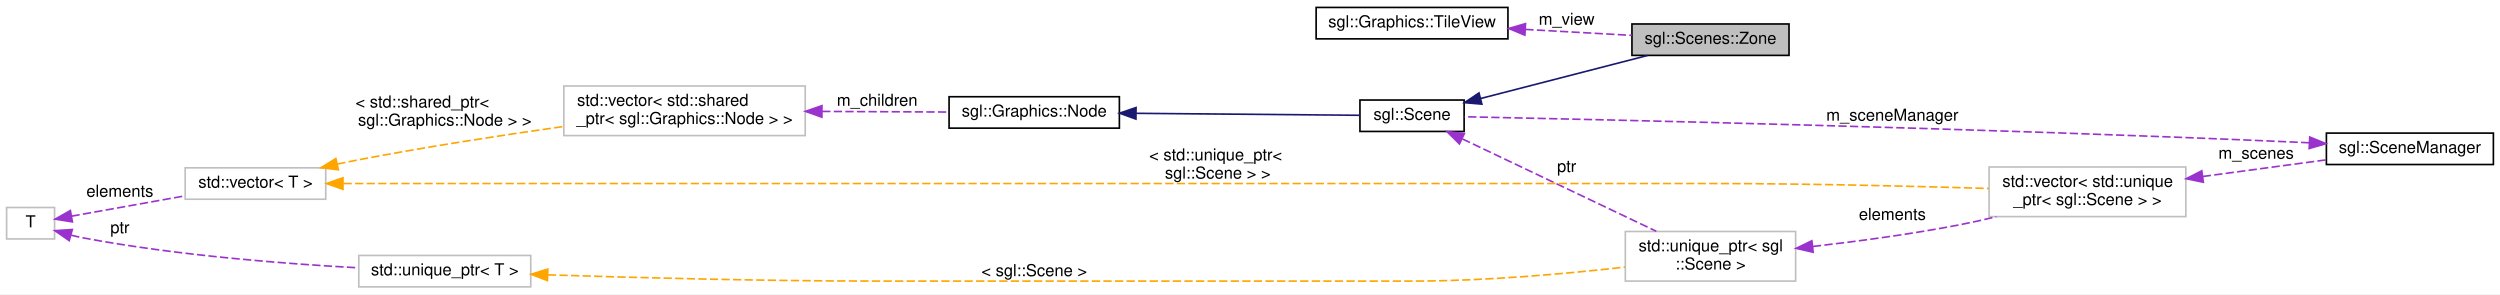
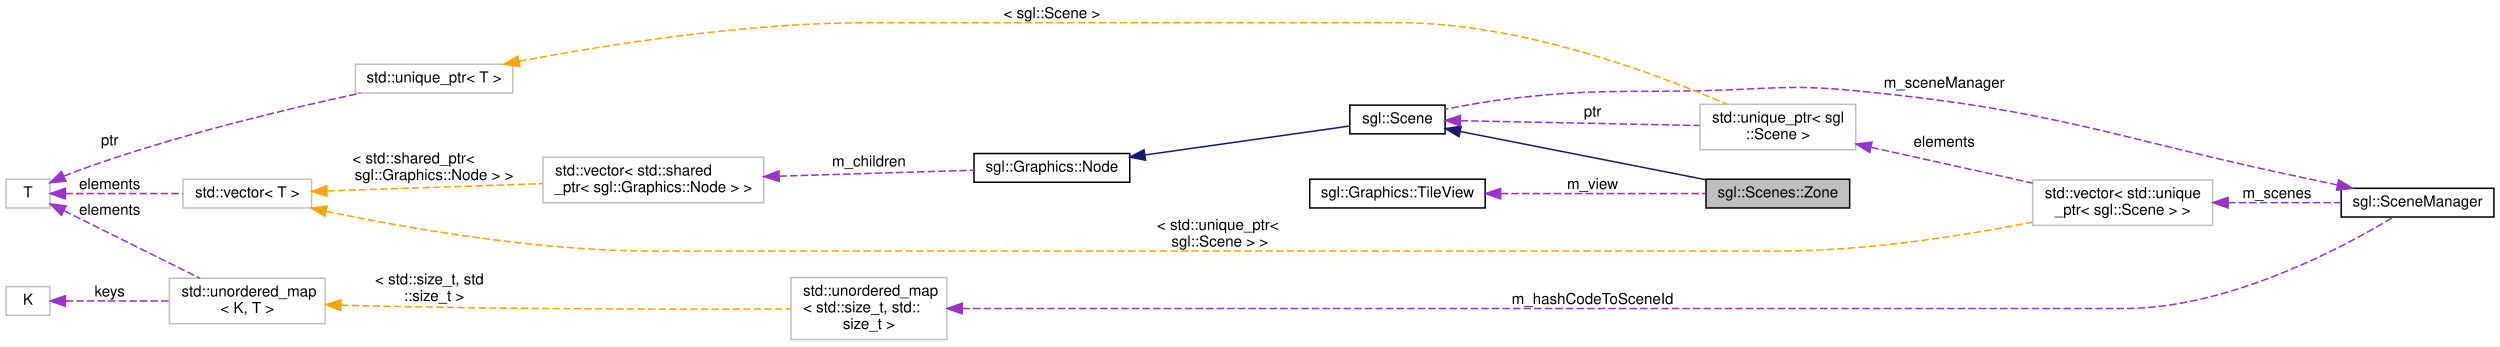
- <svg xmlns="http://www.w3.org/2000/svg" xmlns:xlink="http://www.w3.org/1999/xlink" width="1512pt" height="178pt" viewBox="0.00 0.00 1512.00 178.00">
-   <g id="graph0" class="graph" transform="scale(1 1) rotate(0) translate(4 174)">
-     <polygon fill="white" stroke="none" points="-4,4 -4,-174 1508,-174 1508,4 -4,4" />
+ <svg xmlns="http://www.w3.org/2000/svg" xmlns:xlink="http://www.w3.org/1999/xlink" width="1653pt" height="229pt" viewBox="0.00 0.00 1653.00 229.00">
+   <g id="graph0" class="graph" transform="scale(1 1) rotate(0) translate(4 225)">
+     <polygon fill="white" stroke="none" points="-4,4 -4,-225 1649,-225 1649,4 -4,4" />
    <g id="node1" class="node">
-       <polygon fill="#bfbfbf" stroke="black" points="983,-140.5 983,-159.5 1078,-159.5 1078,-140.5 983,-140.5" />
-       <text text-anchor="middle" x="1030.5" y="-147.5" font-family="Helvetica,sans-Serif" font-size="10.00">sgl::Scenes::Zone</text>
+       <polygon fill="#bfbfbf" stroke="black" points="1124,-87.5 1124,-106.5 1219,-106.5 1219,-87.5 1124,-87.5" />
+       <text text-anchor="middle" x="1171.5" y="-94.5" font-family="Helvetica,sans-Serif" font-size="10.00">sgl::Scenes::Zone</text>
    </g>
    <g id="node2" class="node">
      <g id="a_node2">
        <a xlink:href="../../d8/dcf/classsgl_1_1Scene.html" target="_top" xlink:title="Base class which every user scene must derive from. ">
-           <polygon fill="white" stroke="black" points="818.5,-94.5 818.5,-113.5 881.5,-113.5 881.5,-94.5 818.5,-94.5" />
-           <text text-anchor="middle" x="850" y="-101.5" font-family="Helvetica,sans-Serif" font-size="10.00">sgl::Scene</text>
+           <polygon fill="white" stroke="black" points="888.5,-136.5 888.5,-155.5 951.5,-155.5 951.5,-136.5 888.5,-136.5" />
+           <text text-anchor="middle" x="920" y="-143.5" font-family="Helvetica,sans-Serif" font-size="10.00">sgl::Scene</text>
        </a>
      </g>
    </g>
    <g id="edge1" class="edge">
-       <path fill="none" stroke="midnightblue" d="M891.519,-114.442C921.836,-122.255 962.971,-132.855 992.423,-140.445" />
-       <polygon fill="midnightblue" stroke="midnightblue" points="892.242,-111.014 881.685,-111.908 890.495,-117.793 892.242,-111.014" />
+       <path fill="none" stroke="midnightblue" d="M961.468,-138.052C1005.92,-129.323 1077.18,-115.328 1123.92,-106.148" />
+       <polygon fill="midnightblue" stroke="midnightblue" points="960.732,-134.63 951.594,-139.992 962.081,-141.499 960.732,-134.63" />
    </g>
-     <g id="node9" class="node">
-       <polygon fill="white" stroke="#bfbfbf" points="979,-4 979,-34 1082,-34 1082,-4 979,-4" />
-       <text text-anchor="start" x="987" y="-22" font-family="Helvetica,sans-Serif" font-size="10.00">std::unique_ptr&lt; sgl</text>
-       <text text-anchor="middle" x="1030.5" y="-11" font-family="Helvetica,sans-Serif" font-size="10.00">::Scene &gt;</text>
+     <g id="node12" class="node">
+       <polygon fill="white" stroke="#bfbfbf" points="1120,-126 1120,-156 1223,-156 1223,-126 1120,-126" />
+       <text text-anchor="start" x="1128" y="-144" font-family="Helvetica,sans-Serif" font-size="10.00">std::unique_ptr&lt; sgl</text>
+       <text text-anchor="middle" x="1171.5" y="-133" font-family="Helvetica,sans-Serif" font-size="10.00">::Scene &gt;</text>
    </g>
-     <g id="edge9" class="edge">
-       <path fill="none" stroke="#9a32cd" stroke-dasharray="5,2" d="M880.502,-89.951C912.839,-74.553 964.53,-49.938 997.737,-34.125" />
-       <polygon fill="#9a32cd" stroke="#9a32cd" points="878.653,-86.955 871.129,-94.415 881.663,-93.275 878.653,-86.955" />
-       <text text-anchor="middle" x="943.5" y="-70" font-family="Helvetica,sans-Serif" font-size="10.00"> ptr</text>
+     <g id="edge13" class="edge">
+       <path fill="none" stroke="#9a32cd" stroke-dasharray="5,2" d="M961.732,-145.184C1004.89,-144.319 1073.12,-142.952 1119.75,-142.017" />
+       <polygon fill="#9a32cd" stroke="#9a32cd" points="961.521,-141.687 951.594,-145.387 961.662,-148.686 961.521,-141.687" />
+       <text text-anchor="middle" x="1049" y="-148" font-family="Helvetica,sans-Serif" font-size="10.00"> ptr</text>
    </g>
    <g id="node3" class="node">
      <g id="a_node3">
        <a xlink:href="../../dc/dee/classsgl_1_1Graphics_1_1Node.html" target="_top" xlink:title="Abstract base class for a scene graph node. ">
-           <polygon fill="white" stroke="black" points="570,-96.5 570,-115.5 673,-115.5 673,-96.5 570,-96.5" />
-           <text text-anchor="middle" x="621.5" y="-103.5" font-family="Helvetica,sans-Serif" font-size="10.00">sgl::Graphics::Node</text>
+           <polygon fill="white" stroke="black" points="640,-104.5 640,-123.5 743,-123.5 743,-104.5 640,-104.5" />
+           <text text-anchor="middle" x="691.5" y="-111.5" font-family="Helvetica,sans-Serif" font-size="10.00">sgl::Graphics::Node</text>
        </a>
      </g>
    </g>
    <g id="edge2" class="edge">
-       <path fill="none" stroke="midnightblue" d="M683.272,-105.463C726.924,-105.078 783.932,-104.575 818.436,-104.27" />
-       <polygon fill="midnightblue" stroke="midnightblue" points="683.018,-101.965 673.049,-105.554 683.08,-108.965 683.018,-101.965" />
+       <path fill="none" stroke="midnightblue" d="M752.996,-122.547C796.684,-128.719 853.859,-136.797 888.436,-141.682" />
+       <polygon fill="midnightblue" stroke="midnightblue" points="753.44,-119.075 743.049,-121.142 752.461,-126.006 753.44,-119.075" />
    </g>
    <g id="node4" class="node">
-       <polygon fill="white" stroke="#bfbfbf" points="337,-92 337,-122 483,-122 483,-92 337,-92" />
-       <text text-anchor="start" x="345" y="-110" font-family="Helvetica,sans-Serif" font-size="10.00">std::vector&lt; std::shared</text>
-       <text text-anchor="middle" x="410" y="-99" font-family="Helvetica,sans-Serif" font-size="10.00">_ptr&lt; sgl::Graphics::Node &gt; &gt;</text>
+       <polygon fill="white" stroke="#bfbfbf" points="355,-91 355,-121 501,-121 501,-91 355,-91" />
+       <text text-anchor="start" x="363" y="-109" font-family="Helvetica,sans-Serif" font-size="10.00">std::vector&lt; std::shared</text>
+       <text text-anchor="middle" x="428" y="-98" font-family="Helvetica,sans-Serif" font-size="10.00">_ptr&lt; sgl::Graphics::Node &gt; &gt;</text>
    </g>
    <g id="edge3" class="edge">
-       <path fill="none" stroke="#9a32cd" stroke-dasharray="5,2" d="M493.259,-106.607C519.066,-106.484 546.785,-106.352 569.742,-106.242" />
-       <polygon fill="#9a32cd" stroke="#9a32cd" points="493.081,-103.108 483.098,-106.656 493.115,-110.108 493.081,-103.108" />
-       <text text-anchor="middle" x="526.5" y="-110" font-family="Helvetica,sans-Serif" font-size="10.00"> m_children</text>
+       <path fill="none" stroke="#9a32cd" stroke-dasharray="5,2" d="M511.384,-108.52C553.451,-109.807 603.295,-111.332 639.708,-112.446" />
+       <polygon fill="#9a32cd" stroke="#9a32cd" points="511.251,-105.015 501.148,-108.207 511.037,-112.011 511.251,-105.015" />
+       <text text-anchor="middle" x="570.5" y="-115" font-family="Helvetica,sans-Serif" font-size="10.00"> m_children</text>
    </g>
    <g id="node5" class="node">
      <g id="a_node5">
        <a xlink:title="STL class. ">
-           <polygon fill="white" stroke="#bfbfbf" points="108,-53.5 108,-72.5 193,-72.5 193,-53.5 108,-53.5" />
-           <text text-anchor="middle" x="150.5" y="-60.5" font-family="Helvetica,sans-Serif" font-size="10.00">std::vector&lt; T &gt;</text>
+           <polygon fill="white" stroke="#bfbfbf" points="117,-87.5 117,-106.5 202,-106.5 202,-87.5 117,-87.5" />
+           <text text-anchor="middle" x="159.5" y="-94.5" font-family="Helvetica,sans-Serif" font-size="10.00">std::vector&lt; T &gt;</text>
        </a>
      </g>
    </g>
    <g id="edge4" class="edge">
-       <path fill="none" stroke="orange" stroke-dasharray="5,2" d="M199.966,-74.745C203.692,-75.543 207.402,-76.305 211,-77 252.476,-85.008 299.183,-92.172 336.812,-97.49" />
-       <polygon fill="orange" stroke="orange" points="200.65,-71.312 190.13,-72.567 199.137,-78.146 200.65,-71.312" />
-       <text text-anchor="start" x="211" y="-109" font-family="Helvetica,sans-Serif" font-size="10.00"> &lt; std::shared_ptr&lt;</text>
-       <text text-anchor="middle" x="265" y="-98" font-family="Helvetica,sans-Serif" font-size="10.00"> sgl::Graphics::Node &gt; &gt;</text>
+       <path fill="none" stroke="orange" stroke-dasharray="5,2" d="M212.343,-98.751C252.903,-100.121 309.777,-102.041 354.793,-103.562" />
+       <polygon fill="orange" stroke="orange" points="212.253,-95.246 202.141,-98.406 212.017,-102.242 212.253,-95.246" />
+       <text text-anchor="start" x="229" y="-117" font-family="Helvetica,sans-Serif" font-size="10.00"> &lt; std::shared_ptr&lt;</text>
+       <text text-anchor="middle" x="283" y="-106" font-family="Helvetica,sans-Serif" font-size="10.00"> sgl::Graphics::Node &gt; &gt;</text>
    </g>
-     <g id="node8" class="node">
-       <polygon fill="white" stroke="#bfbfbf" points="1199,-43 1199,-73 1318,-73 1318,-43 1199,-43" />
-       <text text-anchor="start" x="1207" y="-61" font-family="Helvetica,sans-Serif" font-size="10.00">std::vector&lt; std::unique</text>
-       <text text-anchor="middle" x="1258.5" y="-50" font-family="Helvetica,sans-Serif" font-size="10.00">_ptr&lt; sgl::Scene &gt; &gt;</text>
+     <g id="node11" class="node">
+       <polygon fill="white" stroke="#bfbfbf" points="1340,-76 1340,-106 1459,-106 1459,-76 1340,-76" />
+       <text text-anchor="start" x="1348" y="-94" font-family="Helvetica,sans-Serif" font-size="10.00">std::vector&lt; std::unique</text>
+       <text text-anchor="middle" x="1399.5" y="-83" font-family="Helvetica,sans-Serif" font-size="10.00">_ptr&lt; sgl::Scene &gt; &gt;</text>
    </g>
-     <g id="edge12" class="edge">
-       <path fill="none" stroke="orange" stroke-dasharray="5,2" d="M203.735,-63C255.757,-63 337.9,-63 409,-63 409,-63 409,-63 1031.5,-63 1088.41,-63 1153.35,-61.396 1198.98,-60.005" />
-       <polygon fill="orange" stroke="orange" points="203.425,-59.5 193.425,-63 203.425,-66.5 203.425,-59.5" />
-       <text text-anchor="start" x="691" y="-77" font-family="Helvetica,sans-Serif" font-size="10.00"> &lt; std::unique_ptr&lt;</text>
-       <text text-anchor="middle" x="732.5" y="-66" font-family="Helvetica,sans-Serif" font-size="10.00"> sgl::Scene &gt; &gt;</text>
+     <g id="edge16" class="edge">
+       <path fill="none" stroke="orange" stroke-dasharray="5,2" d="M211.693,-85.306C265.122,-74.139 351.482,-59 427,-59 427,-59 427,-59 1172.5,-59 1229.76,-59 1294.39,-69.195 1339.82,-78.077" />
+       <polygon fill="orange" stroke="orange" points="210.84,-81.91 201.785,-87.411 212.294,-88.757 210.84,-81.91" />
+       <text text-anchor="start" x="761" y="-73" font-family="Helvetica,sans-Serif" font-size="10.00"> &lt; std::unique_ptr&lt;</text>
+       <text text-anchor="middle" x="802.5" y="-62" font-family="Helvetica,sans-Serif" font-size="10.00"> sgl::Scene &gt; &gt;</text>
    </g>
    <g id="node6" class="node">
-       <polygon fill="white" stroke="#bfbfbf" points="0,-29.5 0,-48.5 29,-48.5 29,-29.5 0,-29.5" />
-       <text text-anchor="middle" x="14.5" y="-36.5" font-family="Helvetica,sans-Serif" font-size="10.00">T</text>
+       <polygon fill="white" stroke="#bfbfbf" points="0,-87.5 0,-106.5 29,-106.5 29,-87.5 0,-87.5" />
+       <text text-anchor="middle" x="14.5" y="-94.5" font-family="Helvetica,sans-Serif" font-size="10.00">T</text>
    </g>
    <g id="edge5" class="edge">
-       <path fill="none" stroke="#9a32cd" stroke-dasharray="5,2" d="M39.231,-43.25C58.227,-46.653 85.332,-51.507 107.915,-55.552" />
-       <polygon fill="#9a32cd" stroke="#9a32cd" points="39.796,-39.796 29.336,-41.478 38.562,-46.686 39.796,-39.796" />
-       <text text-anchor="middle" x="68.5" y="-55" font-family="Helvetica,sans-Serif" font-size="10.00"> elements</text>
+       <path fill="none" stroke="#9a32cd" stroke-dasharray="5,2" d="M39.219,-97C60.301,-97 91.604,-97 116.853,-97" />
+       <polygon fill="#9a32cd" stroke="#9a32cd" points="39.212,-93.5 29.211,-97 39.211,-100.5 39.212,-93.5" />
+       <text text-anchor="middle" x="68.5" y="-100" font-family="Helvetica,sans-Serif" font-size="10.00"> elements</text>
    </g>
-     <g id="node10" class="node">
-       <g id="a_node10">
+     <g id="node9" class="node">
+       <g id="a_node9">
        <a xlink:title="STL class. ">
-           <polygon fill="white" stroke="#bfbfbf" points="213,-0.5 213,-19.5 317,-19.5 317,-0.5 213,-0.5" />
-           <text text-anchor="middle" x="265" y="-7.5" font-family="Helvetica,sans-Serif" font-size="10.00">std::unique_ptr&lt; T &gt;</text>
+           <polygon fill="white" stroke="#bfbfbf" points="108,-11 108,-41 211,-41 211,-11 108,-11" />
+           <text text-anchor="start" x="116" y="-29" font-family="Helvetica,sans-Serif" font-size="10.00">std::unordered_map</text>
+           <text text-anchor="middle" x="159.5" y="-18" font-family="Helvetica,sans-Serif" font-size="10.00">&lt; K, T &gt;</text>
        </a>
      </g>
    </g>
-     <g id="edge11" class="edge">
-       <path fill="none" stroke="#9a32cd" stroke-dasharray="5,2" d="M39.058,-31.756C41.721,-31.09 44.407,-30.485 47,-30 103.152,-19.486 168.56,-14.417 212.769,-12.027" />
-       <polygon fill="#9a32cd" stroke="#9a32cd" points="37.871,-28.453 29.167,-34.494 39.739,-35.199 37.871,-28.453" />
-       <text text-anchor="middle" x="68.5" y="-33" font-family="Helvetica,sans-Serif" font-size="10.00"> ptr</text>
+     <g id="edge10" class="edge">
+       <path fill="none" stroke="#9a32cd" stroke-dasharray="5,2" d="M38.388,-85.636C62.72,-73.555 101.318,-54.391 128.168,-41.06" />
+       <polygon fill="#9a32cd" stroke="#9a32cd" points="36.612,-82.61 29.211,-90.192 39.725,-88.88 36.612,-82.61" />
+       <text text-anchor="middle" x="68.5" y="-83" font-family="Helvetica,sans-Serif" font-size="10.00"> elements</text>
+     </g>
+     <g id="node13" class="node">
+       <g id="a_node13">
+         <a xlink:title="STL class. ">
+           <polygon fill="white" stroke="#bfbfbf" points="231,-163.5 231,-182.5 335,-182.5 335,-163.5 231,-163.5" />
+           <text text-anchor="middle" x="283" y="-170.5" font-family="Helvetica,sans-Serif" font-size="10.00">std::unique_ptr&lt; T &gt;</text>
+         </a>
+       </g>
+     </g>
+     <g id="edge15" class="edge">
+       <path fill="none" stroke="#9a32cd" stroke-dasharray="5,2" d="M38.39,-108.518C41.255,-109.775 44.172,-110.97 47,-112 110.371,-135.074 186.325,-153.134 234.379,-163.434" />
+       <polygon fill="#9a32cd" stroke="#9a32cd" points="39.598,-105.219 29.057,-104.152 36.632,-111.559 39.598,-105.219" />
+       <text text-anchor="middle" x="68.5" y="-129" font-family="Helvetica,sans-Serif" font-size="10.00"> ptr</text>
    </g>
    <g id="node7" class="node">
      <g id="a_node7">
        <a xlink:href="../../de/dd2/classsgl_1_1SceneManager.html" target="_top" xlink:title="Scene manager, in charge of creating, handling and destroying scenes. ">
-           <polygon fill="white" stroke="black" points="1403,-74.5 1403,-93.5 1504,-93.5 1504,-74.5 1403,-74.5" />
-           <text text-anchor="middle" x="1453.5" y="-81.5" font-family="Helvetica,sans-Serif" font-size="10.00">sgl::SceneManager</text>
+           <polygon fill="white" stroke="black" points="1544,-81.5 1544,-100.5 1645,-100.5 1645,-81.5 1544,-81.5" />
+           <text text-anchor="middle" x="1594.5" y="-88.5" font-family="Helvetica,sans-Serif" font-size="10.00">sgl::SceneManager</text>
        </a>
      </g>
    </g>
    <g id="edge6" class="edge">
-       <path fill="none" stroke="#9a32cd" stroke-dasharray="5,2" d="M1392.67,-87.638C1390.08,-87.766 1387.51,-87.888 1385,-88 1193.66,-96.534 963.549,-101.711 881.713,-103.394" />
-       <polygon fill="#9a32cd" stroke="#9a32cd" points="1392.94,-91.129 1402.74,-87.114 1392.58,-84.139 1392.94,-91.129" />
-       <text text-anchor="middle" x="1140.5" y="-101" font-family="Helvetica,sans-Serif" font-size="10.00"> m_sceneManager</text>
+       <path fill="none" stroke="#9a32cd" stroke-dasharray="5,2" d="M1541.44,-102.712C1536.23,-103.842 1531.01,-104.955 1526,-106 1391.69,-133.995 1359.56,-151.828 1223,-165 1177.43,-169.395 1165.77,-165.922 1120,-165 1064.86,-163.889 1050.81,-166.188 996,-160 981.258,-158.336 965.06,-155.448 951.502,-152.726" />
+       <polygon fill="#9a32cd" stroke="#9a32cd" points="1542.39,-106.089 1551.41,-100.533 1540.89,-99.25 1542.39,-106.089" />
+       <text text-anchor="middle" x="1281.5" y="-167" font-family="Helvetica,sans-Serif" font-size="10.00"> m_sceneManager</text>
+     </g>
+     <g id="node8" class="node">
+       <polygon fill="white" stroke="#bfbfbf" points="519,-0.5 519,-41.5 622,-41.5 622,-0.5 519,-0.5" />
+       <text text-anchor="start" x="527" y="-29.5" font-family="Helvetica,sans-Serif" font-size="10.00">std::unordered_map</text>
+       <text text-anchor="start" x="527" y="-18.5" font-family="Helvetica,sans-Serif" font-size="10.00">&lt; std::size_t, std::</text>
+       <text text-anchor="middle" x="570.5" y="-7.5" font-family="Helvetica,sans-Serif" font-size="10.00">size_t &gt;</text>
    </g>
    <g id="edge7" class="edge">
-       <path fill="none" stroke="#9a32cd" stroke-dasharray="5,2" d="M1328.21,-67.256C1352.86,-70.577 1380.15,-74.254 1402.87,-77.314" />
-       <polygon fill="#9a32cd" stroke="#9a32cd" points="1328.57,-63.773 1318.19,-65.907 1327.64,-70.711 1328.57,-63.773" />
-       <text text-anchor="middle" x="1360.5" y="-78" font-family="Helvetica,sans-Serif" font-size="10.00"> m_scenes</text>
+       <path fill="none" stroke="#9a32cd" stroke-dasharray="5,2" d="M632.384,-21C678.745,-21 744.145,-21 801.5,-21 801.5,-21 801.5,-21 1400.5,-21 1470.36,-21 1546.38,-62.033 1578.18,-81.267" />
+       <polygon fill="#9a32cd" stroke="#9a32cd" points="632.203,-17.5 622.203,-21 632.203,-24.5 632.203,-17.5" />
+       <text text-anchor="middle" x="1049" y="-24" font-family="Helvetica,sans-Serif" font-size="10.00"> m_hashCodeToSceneId</text>
    </g>
    <g id="edge8" class="edge">
-       <path fill="none" stroke="#9a32cd" stroke-dasharray="5,2" d="M1092.44,-24.939C1119.67,-28.055 1152.07,-32.405 1181,-38 1188.28,-39.408 1195.89,-41.111 1203.37,-42.924" />
-       <polygon fill="#9a32cd" stroke="#9a32cd" points="1092.6,-21.435 1082.27,-23.805 1091.82,-28.392 1092.6,-21.435" />
-       <text text-anchor="middle" x="1140.5" y="-41" font-family="Helvetica,sans-Serif" font-size="10.00"> elements</text>
+       <path fill="none" stroke="orange" stroke-dasharray="5,2" d="M221.375,-23.214C223.951,-23.134 226.501,-23.062 229,-23 331.829,-20.447 452.178,-20.441 518.725,-20.698" />
+       <polygon fill="orange" stroke="orange" points="221.24,-19.717 211.366,-23.558 221.48,-26.712 221.24,-19.717" />
+       <text text-anchor="start" x="244" y="-37" font-family="Helvetica,sans-Serif" font-size="10.00"> &lt; std::size_t, std</text>
+       <text text-anchor="middle" x="283" y="-26" font-family="Helvetica,sans-Serif" font-size="10.00">::size_t &gt;</text>
    </g>
-     <g id="edge10" class="edge">
-       <path fill="none" stroke="orange" stroke-dasharray="5,2" d="M327.368,-7.782C379.945,-6.073 457.693,-4 525.5,-4 525.5,-4 525.5,-4 851,-4 894.227,-4 943.137,-8.422 978.814,-12.464" />
-       <polygon fill="orange" stroke="orange" points="327.078,-4.289 317.199,-8.118 327.309,-11.286 327.078,-4.289" />
-       <text text-anchor="middle" x="621.5" y="-7" font-family="Helvetica,sans-Serif" font-size="10.00"> &lt; sgl::Scene &gt;</text>
+     <g id="node10" class="node">
+       <polygon fill="white" stroke="#bfbfbf" points="0,-16.5 0,-35.5 29,-35.5 29,-16.5 0,-16.5" />
+       <text text-anchor="middle" x="14.5" y="-23.5" font-family="Helvetica,sans-Serif" font-size="10.00">K</text>
    </g>
-     <g id="node11" class="node">
-       <g id="a_node11">
+     <g id="edge9" class="edge">
+       <path fill="none" stroke="#9a32cd" stroke-dasharray="5,2" d="M39.448,-26C58.096,-26 84.638,-26 107.929,-26" />
+       <polygon fill="#9a32cd" stroke="#9a32cd" points="39.212,-22.5 29.211,-26 39.211,-29.5 39.212,-22.5" />
+       <text text-anchor="middle" x="68.5" y="-29" font-family="Helvetica,sans-Serif" font-size="10.00"> keys</text>
+     </g>
+     <g id="edge11" class="edge">
+       <path fill="none" stroke="#9a32cd" stroke-dasharray="5,2" d="M1469.21,-91C1493.86,-91 1521.15,-91 1543.87,-91" />
+       <polygon fill="#9a32cd" stroke="#9a32cd" points="1469.19,-87.5 1459.19,-91 1469.19,-94.5 1469.19,-87.5" />
+       <text text-anchor="middle" x="1501.5" y="-94" font-family="Helvetica,sans-Serif" font-size="10.00"> m_scenes</text>
+     </g>
+     <g id="edge12" class="edge">
+       <path fill="none" stroke="#9a32cd" stroke-dasharray="5,2" d="M1233.24,-127.563C1266.37,-120.233 1307.19,-111.202 1339.97,-103.95" />
+       <polygon fill="#9a32cd" stroke="#9a32cd" points="1232.23,-124.201 1223.22,-129.779 1233.74,-131.036 1232.23,-124.201" />
+       <text text-anchor="middle" x="1281.5" y="-128" font-family="Helvetica,sans-Serif" font-size="10.00"> elements</text>
+     </g>
+     <g id="edge14" class="edge">
+       <path fill="none" stroke="orange" stroke-dasharray="5,2" d="M339.189,-184.441C396.495,-195.308 488.874,-210 569.5,-210 569.5,-210 569.5,-210 921,-210 1001.22,-210 1090.87,-176.454 1137.8,-156.142" />
+       <polygon fill="orange" stroke="orange" points="339.738,-180.982 329.257,-182.528 338.415,-187.856 339.738,-180.982" />
+       <text text-anchor="middle" x="691.5" y="-213" font-family="Helvetica,sans-Serif" font-size="10.00"> &lt; sgl::Scene &gt;</text>
+     </g>
+     <g id="node14" class="node">
+       <g id="a_node14">
        <a xlink:href="../../d2/d2a/classsgl_1_1Graphics_1_1TileView.html" target="_top" xlink:title="Wrapper around sf::View to manipule views using tiles coordinates. ">
-           <polygon fill="white" stroke="black" points="792,-150.5 792,-169.5 908,-169.5 908,-150.5 792,-150.5" />
-           <text text-anchor="middle" x="850" y="-157.5" font-family="Helvetica,sans-Serif" font-size="10.00">sgl::Graphics::TileView</text>
+           <polygon fill="white" stroke="black" points="862,-87.5 862,-106.5 978,-106.5 978,-87.5 862,-87.5" />
+           <text text-anchor="middle" x="920" y="-94.5" font-family="Helvetica,sans-Serif" font-size="10.00">sgl::Graphics::TileView</text>
        </a>
      </g>
    </g>
-     <g id="edge13" class="edge">
-       <path fill="none" stroke="#9a32cd" stroke-dasharray="5,2" d="M918.504,-156.218C939.969,-155.016 963.221,-153.713 982.871,-152.612" />
-       <polygon fill="#9a32cd" stroke="#9a32cd" points="918.25,-152.727 908.461,-156.781 918.641,-159.716 918.25,-152.727" />
-       <text text-anchor="middle" x="943.5" y="-159" font-family="Helvetica,sans-Serif" font-size="10.00"> m_view</text>
+     <g id="edge17" class="edge">
+       <path fill="none" stroke="#9a32cd" stroke-dasharray="5,2" d="M988.327,-97C1031.26,-97 1085.79,-97 1123.96,-97" />
+       <polygon fill="#9a32cd" stroke="#9a32cd" points="988.24,-93.5 978.24,-97 988.24,-100.5 988.24,-93.5" />
+       <text text-anchor="middle" x="1049" y="-100" font-family="Helvetica,sans-Serif" font-size="10.00"> m_view</text>
    </g>
  </g>
</svg>
